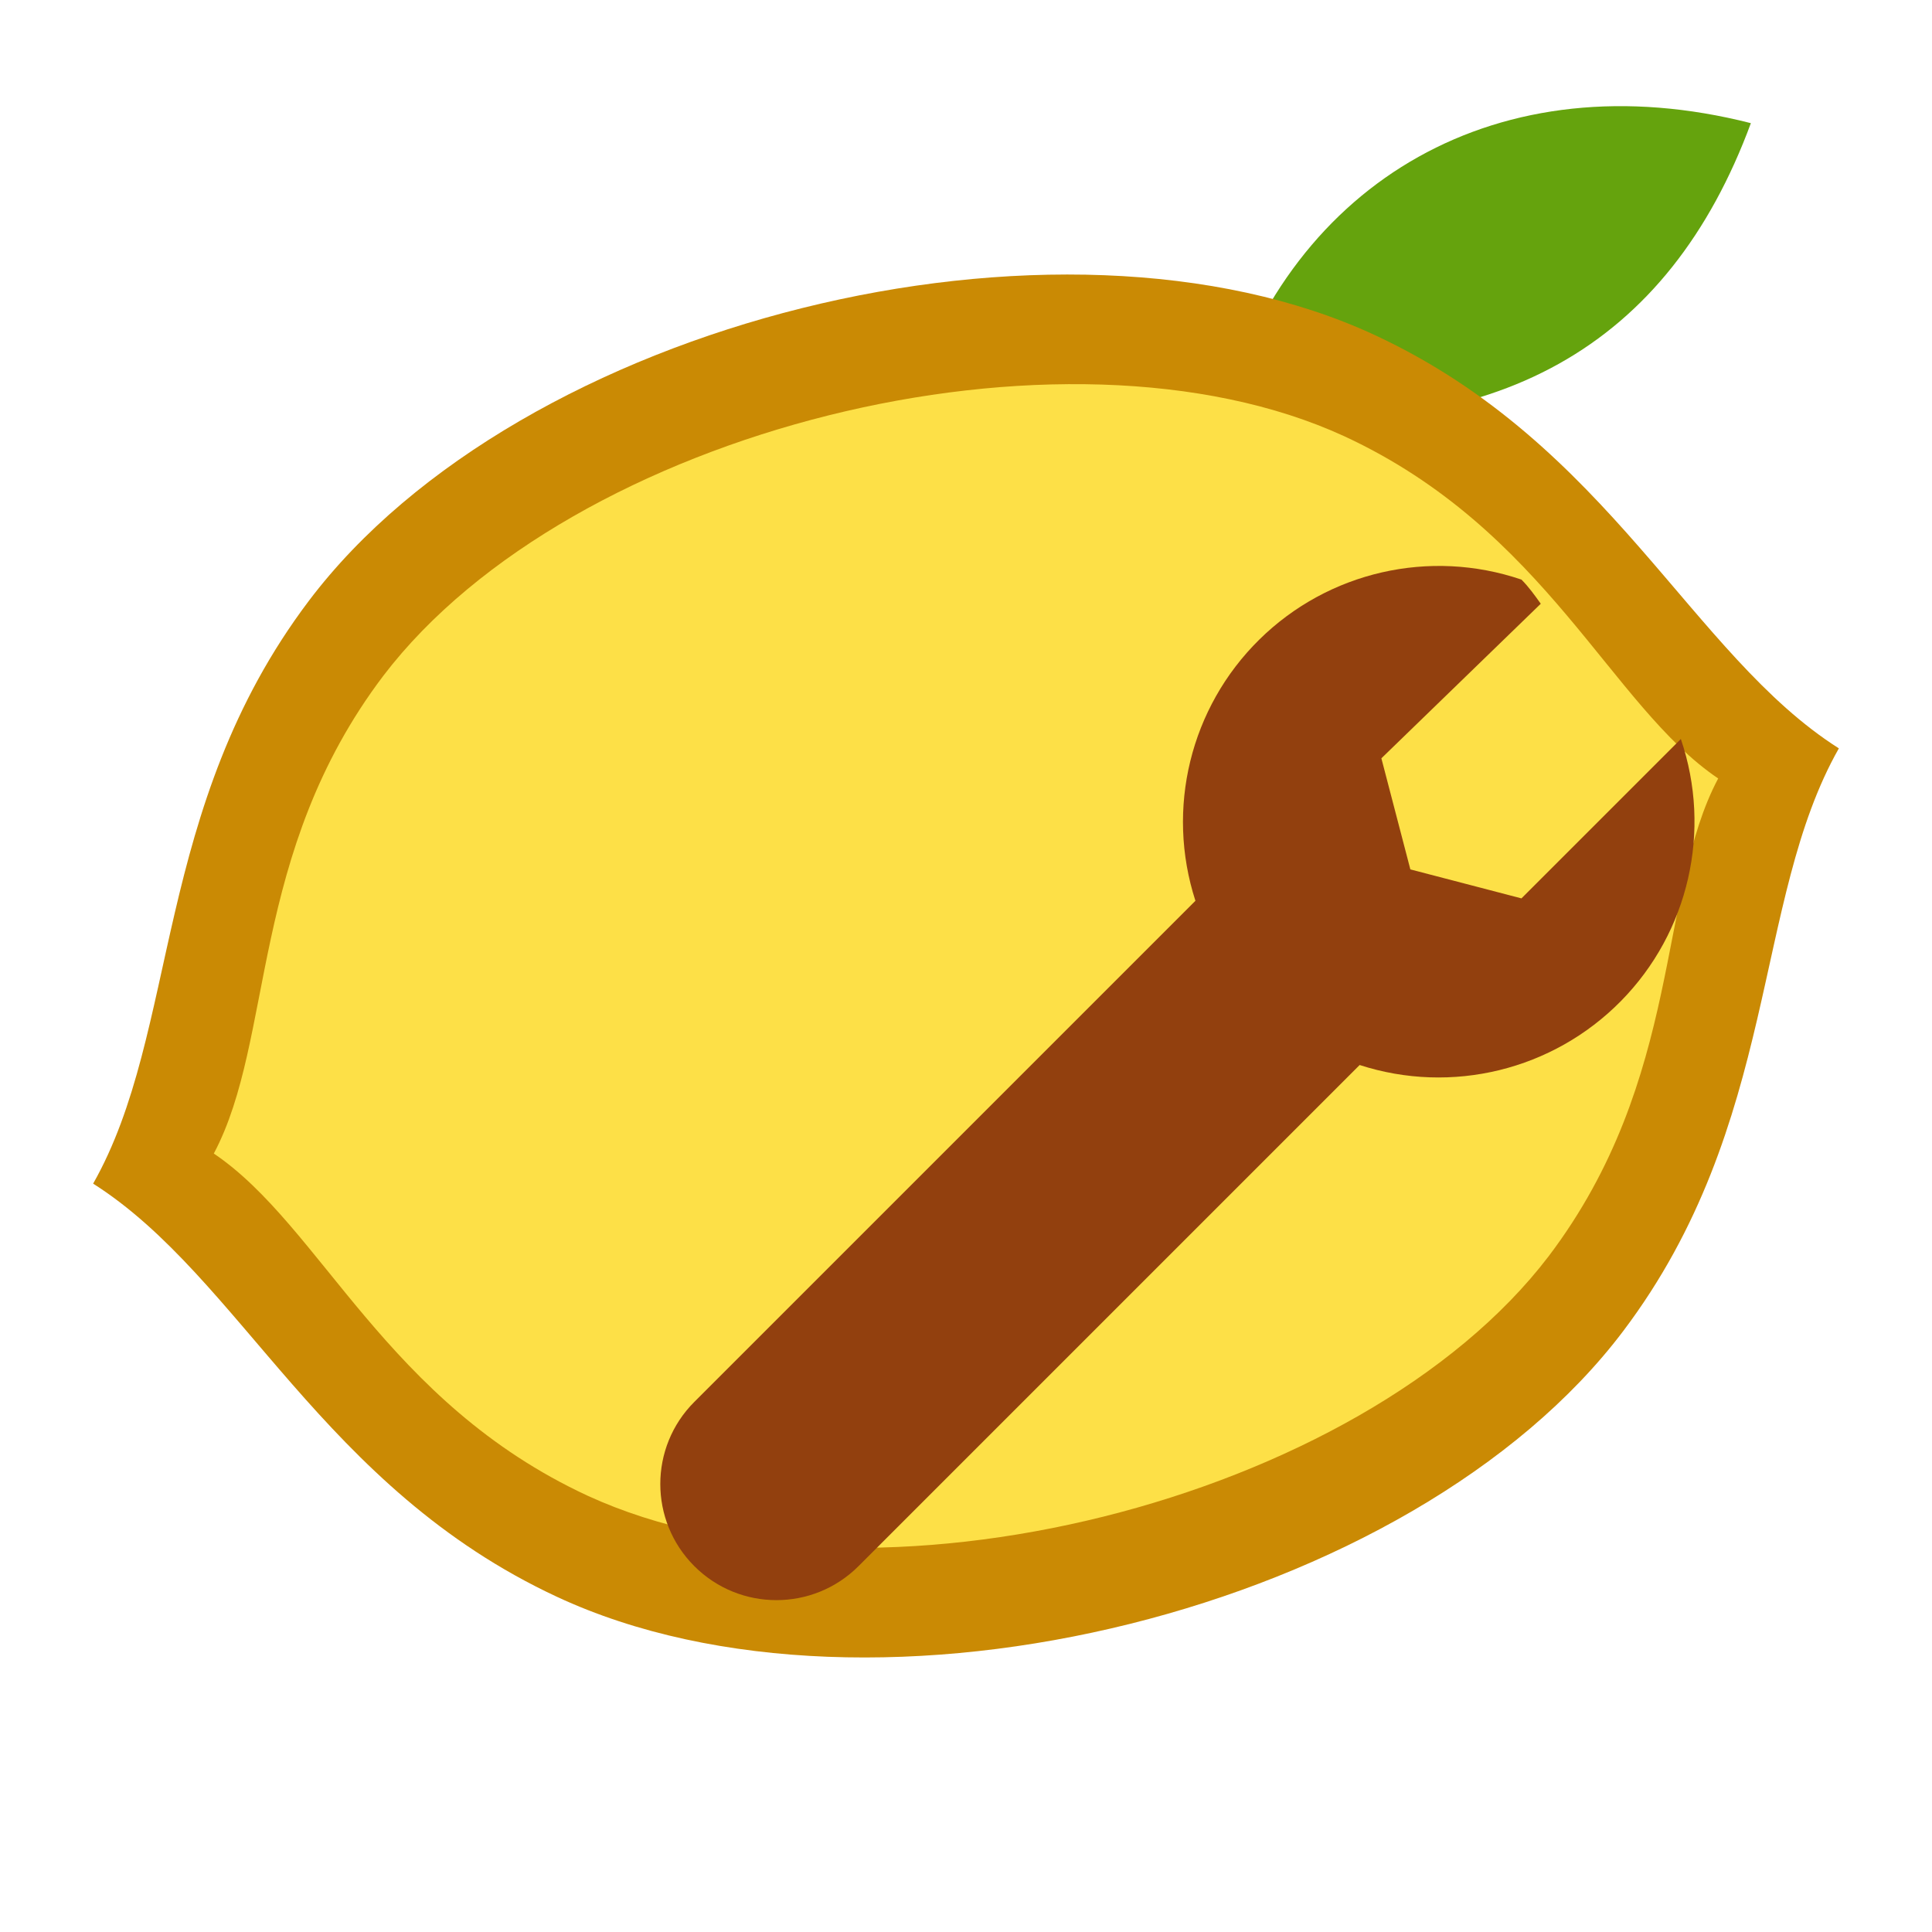
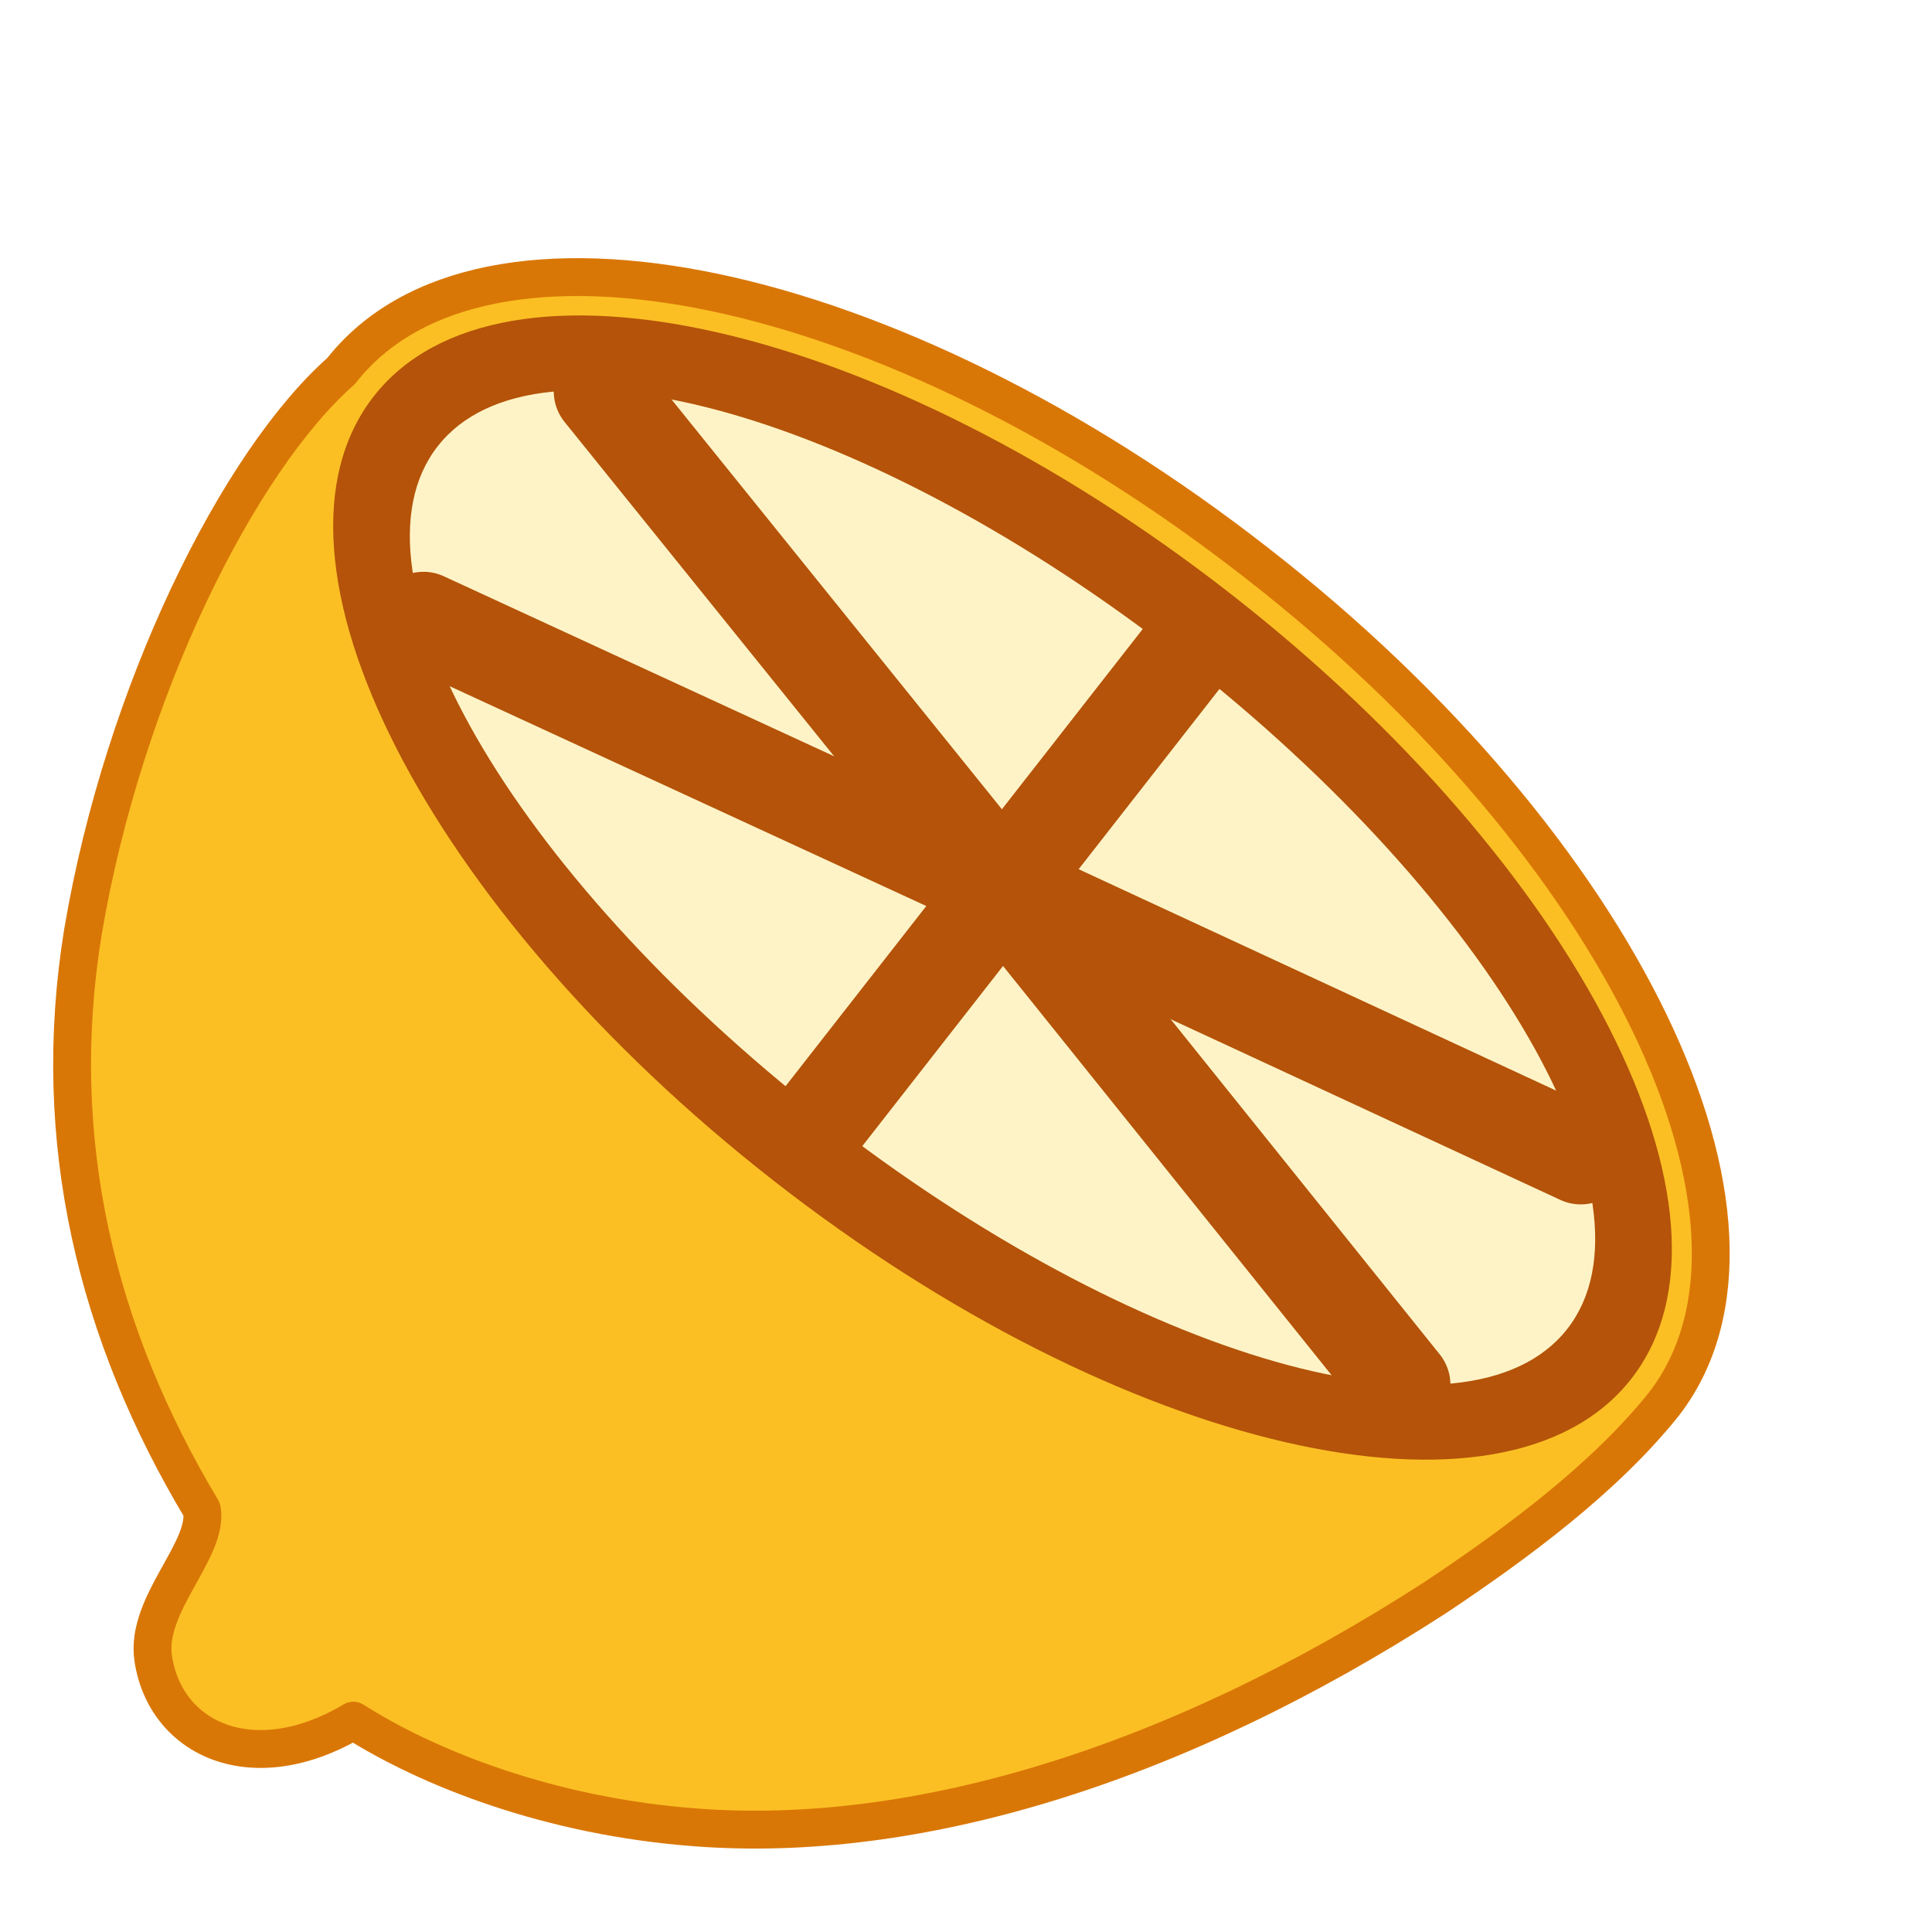
<svg xmlns="http://www.w3.org/2000/svg" viewBox="0 0 16 16" width="16" height="16" aria-hidden="true" focusable="false">
-   <path fill="#65a30d" d="M10.12 3.43c.58-1.94 2.3-2.94 4.38-2.41-.68 1.84-2.1 2.67-4.38 2.41Z" />
-   <g transform="rotate(-14 8 8)">
-     <path fill="#ca8a04" d="M.55 8c1-1.05 1.23-2.9 2.9-4.25 2.25-1.82 6.85-1.82 9.1 0 1.67 1.35 1.9 3.2 2.9 4.25-1 1.05-1.23 2.9-2.9 4.25-2.25 1.82-6.85 1.82-9.1 0C1.78 10.9 1.55 9.05.55 8Z" />
-     <path fill="#fde047" d="M1.58 8c.72-.8.88-2.34 2.32-3.5 2-1.6 6.2-1.6 8.2 0 1.44 1.16 1.6 2.7 2.32 3.5-.72.8-.88 2.34-2.32 3.5-2 1.6-6.2 1.6-8.2 0C2.46 10.34 2.3 8.8 1.58 8Z" />
+   <g transform="translate(8 8) scale(1.12) translate(-8.73 -7.43)">
+     <path fill="#fbbf24" stroke="#d97706" stroke-width=".28" stroke-linejoin="round" d="M4.11 3.03C5.15 1.7 8.18 2.34 10.88 4.45c2.7 2.1 4.04 4.89 3.01 6.22-.44.55-1.09 1.03-1.69 1.43-1.95 1.26-3.86 1.82-5.46 1.7-1.09-.08-1.99-.44-2.54-.79-.74.44-1.39.14-1.48-.46-.06-.4.41-.8.36-1.1C2.3 10.15 1.95 8.72 2.2 7.18c.3-1.78 1.15-3.48 1.91-4.15Z" />
+     <g transform="rotate(38 9 6.85)">
+       <ellipse cx="9" cy="6.85" rx="5.9" ry="2.75" fill="#b45309" />
+       <ellipse cx="9" cy="6.85" rx="5.3" ry="2.15" fill="#fef3c7" />
+       <g stroke="#b45309" stroke-width=".72" stroke-linecap="round">
+         <path d="M9 6.85v-2.15" />
+         <path d="M9 6.85 13.59 5.78" />
+         <path d="M9 6.85 13.59 7.93" />
+         <path d="M9 6.85V9" />
+         <path d="M9 6.85 4.41 7.93" />
+         <path d="M9 6.85 4.41 5.78" />
+       </g>
+       <ellipse cx="9" cy="6.85" rx=".56" ry=".4" fill="#b45309" />
+     </g>
  </g>
-   <path fill="#92400e" d="M12.6 4.8a2.12 2.12 0 0 0-2.7 2.66l-4.15 4.15a.96.96 0 1 0 1.36 1.36l4.15-4.15a2.12 2.12 0 0 0 2.66-2.7L12.6 7.44l-.92-.24-.24-.92L12.76 5c-.05-.07-.1-.14-.16-.2Z" />
</svg>
